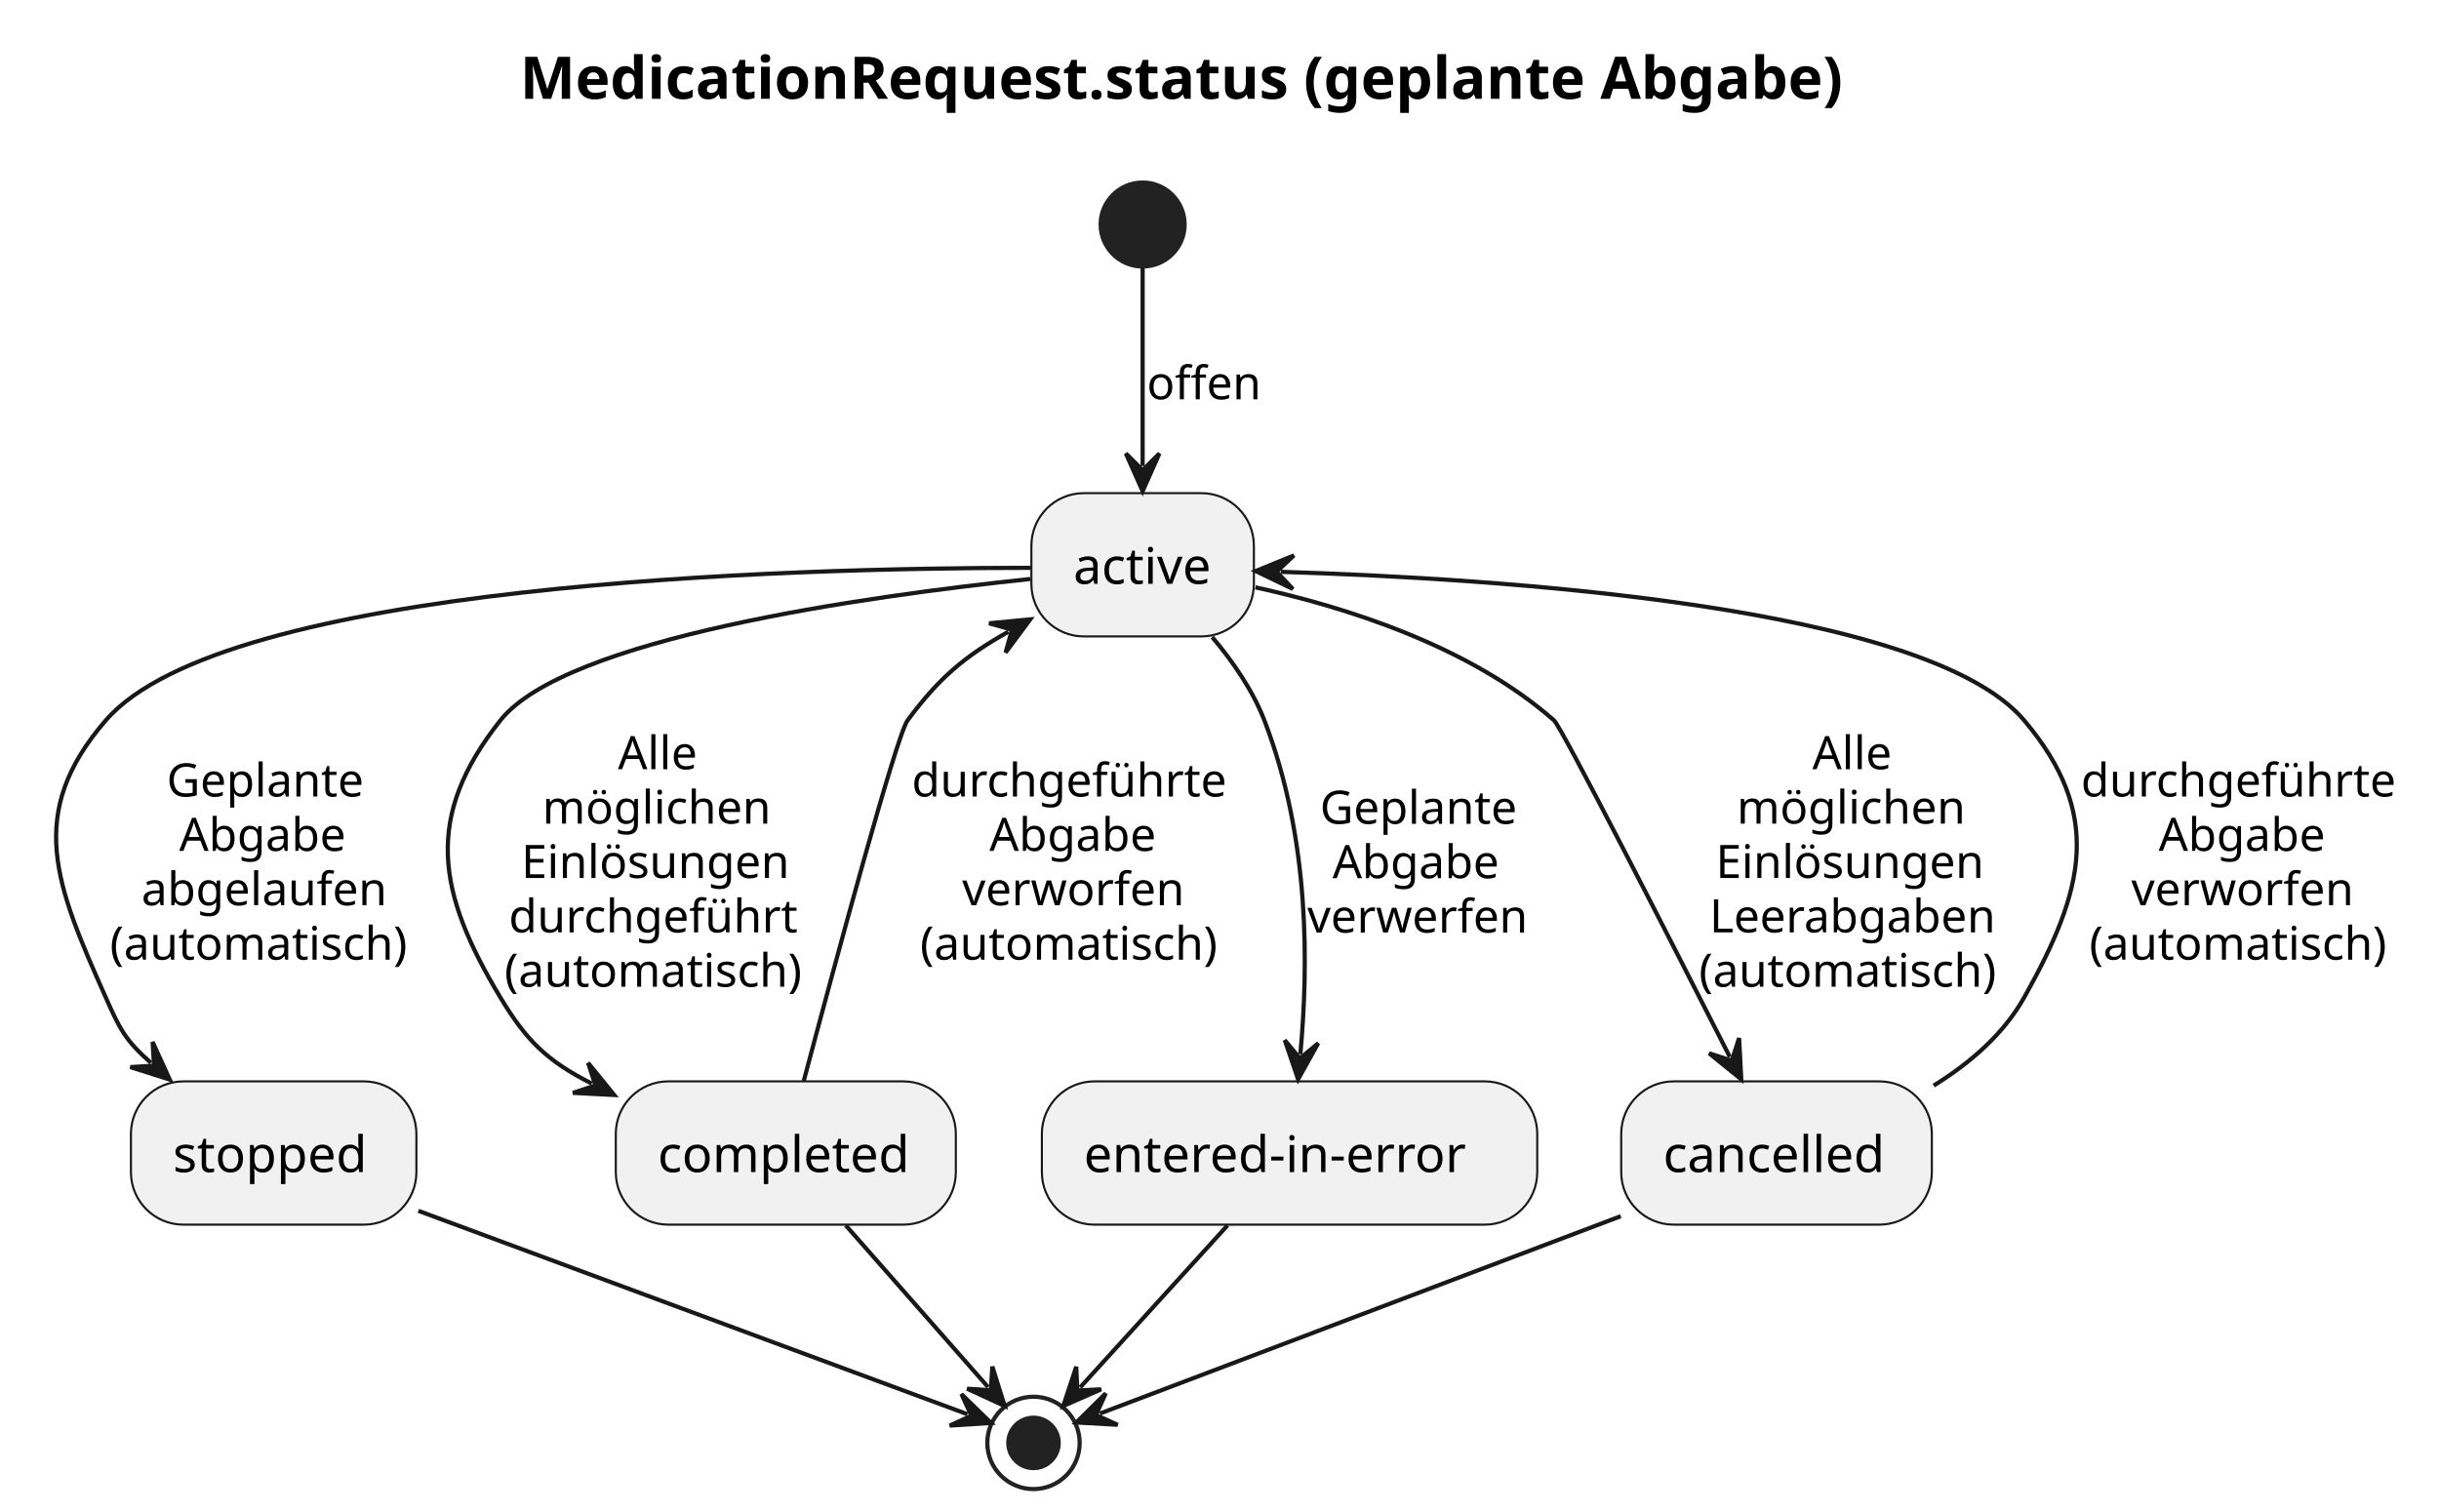
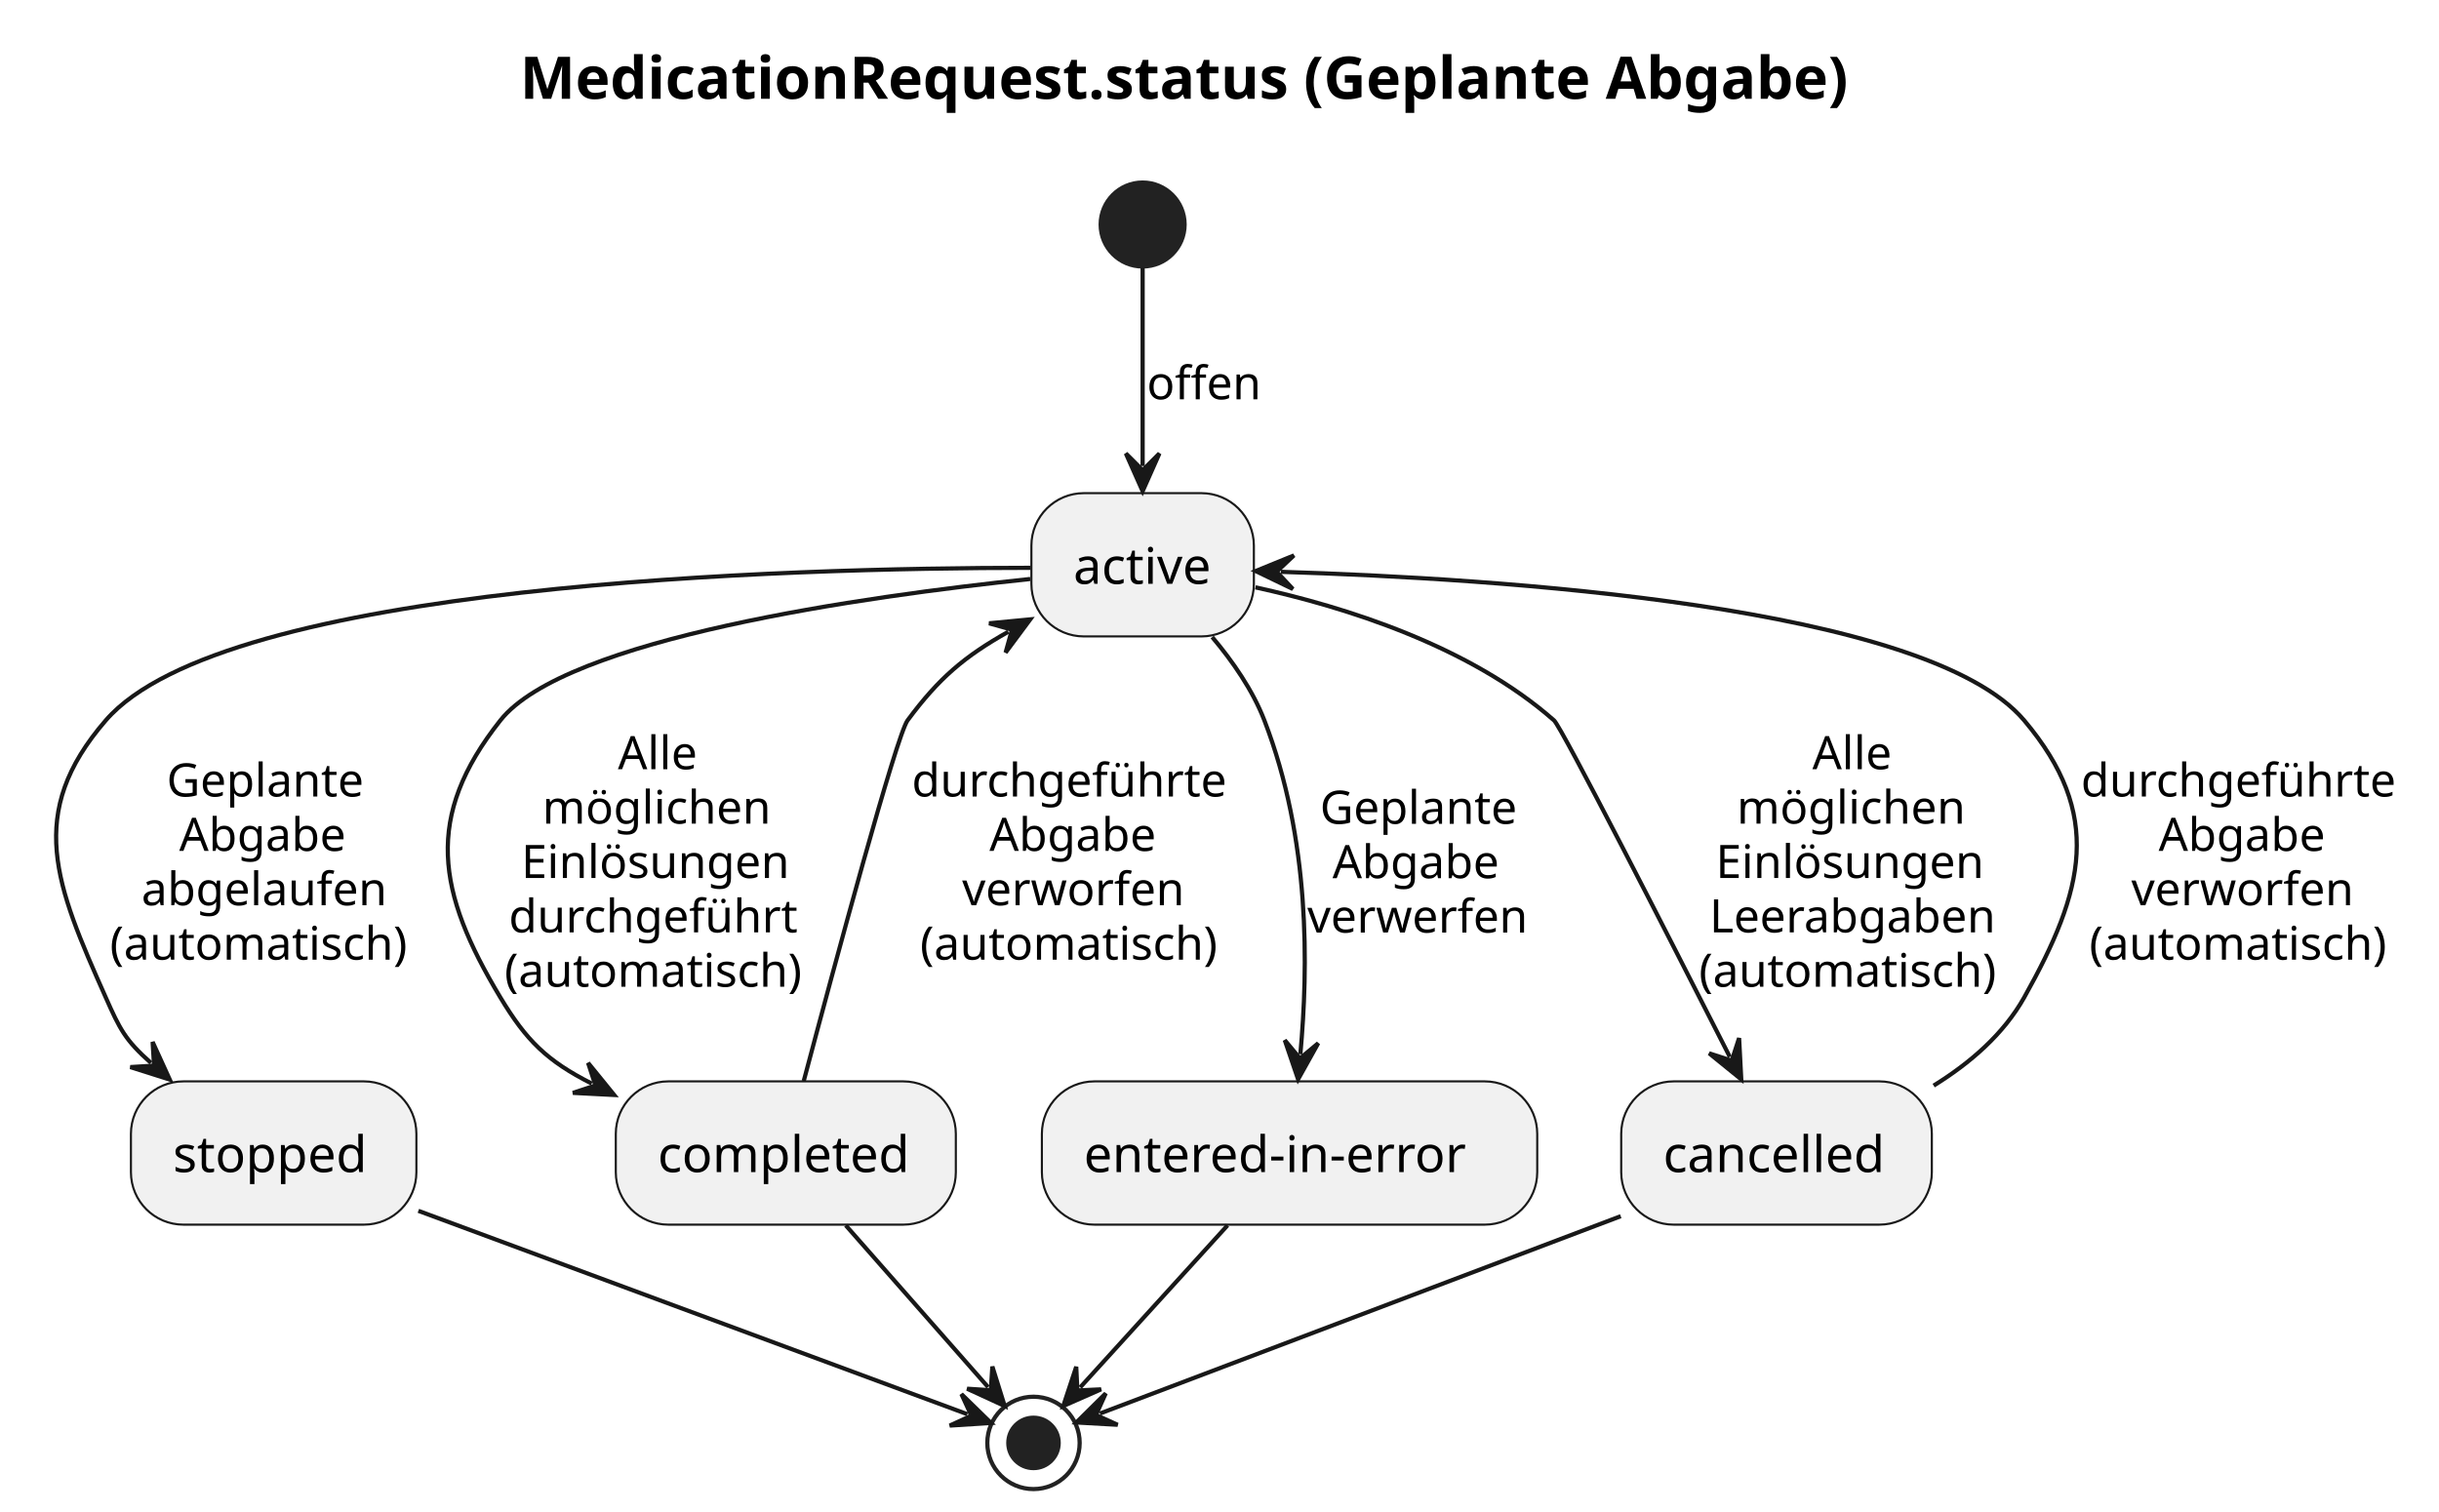
<svg xmlns="http://www.w3.org/2000/svg" contentStyleType="text/css" height="360px" preserveAspectRatio="none" style="width:581px;height:360px;background:#FFFFFF;" version="1.1" viewBox="0 0 581 360" width="581px" zoomAndPan="magnify">
  <defs />
  <g>
-     <text fill="#000000" font-family="sans-serif" font-size="14" font-weight="bold" lengthAdjust="spacing" textLength="320" x="123.855" y="23.535">MedicationRequest.status (geplante Abgabe)</text>
+     <text fill="#000000" font-family="sans-serif" font-size="14" font-weight="bold" lengthAdjust="spacing" textLength="320" x="123.855" y="23.535">MedicationRequest.status (Geplante Abgabe)</text>
    <ellipse cx="272.19" cy="53.488" fill="#222222" rx="10" ry="10" style="stroke:#222222;stroke-width:1.0;" />
    <rect fill="#F1F1F1" height="34.133" rx="12.5" ry="12.5" style="stroke:#181818;stroke-width:0.5;" width="53" x="245.69" y="117.488" />
    <text fill="#000000" font-family="sans-serif" font-size="12" lengthAdjust="spacing" textLength="33" x="255.69" y="139.09">active</text>
    <rect fill="#F1F1F1" height="34.133" rx="12.5" ry="12.5" style="stroke:#181818;stroke-width:0.5;" width="68" x="31.19" y="257.628" />
    <text fill="#000000" font-family="sans-serif" font-size="12" lengthAdjust="spacing" textLength="48" x="41.19" y="279.23">stopped</text>
    <rect fill="#F1F1F1" height="34.133" rx="12.5" ry="12.5" style="stroke:#181818;stroke-width:0.5;" width="81" x="146.69" y="257.628" />
    <text fill="#000000" font-family="sans-serif" font-size="12" lengthAdjust="spacing" textLength="61" x="156.69" y="279.23">completed</text>
    <rect fill="#F1F1F1" height="34.133" rx="12.5" ry="12.5" style="stroke:#181818;stroke-width:0.5;" width="118" x="248.19" y="257.628" />
    <text fill="#000000" font-family="sans-serif" font-size="12" lengthAdjust="spacing" textLength="98" x="258.19" y="279.23">entered-in-error</text>
    <rect fill="#F1F1F1" height="34.133" rx="12.5" ry="12.5" style="stroke:#181818;stroke-width:0.5;" width="74" x="386.19" y="257.628" />
    <text fill="#000000" font-family="sans-serif" font-size="12" lengthAdjust="spacing" textLength="54" x="396.19" y="279.23">cancelled</text>
    <ellipse cx="246.19" cy="343.758" fill="none" rx="11" ry="11" style="stroke:#222222;stroke-width:1.0;" />
    <ellipse cx="246.19" cy="343.758" fill="#222222" rx="6" ry="6" style="stroke:#222222;stroke-width:1.0;" />
    <g id="link_start_active">
      <path d="M272.19,63.868 C272.19,76.958 272.19,94.908 272.19,111.028 " fill="none" id="start-to-active" style="stroke:#181818;stroke-width:1.0;" />
      <polygon fill="#181818" points="272.19,117.028,276.19,108.028,272.19,112.028,268.19,108.028,272.19,117.028" style="stroke:#181818;stroke-width:1.0;" />
      <text fill="#000000" font-family="sans-serif" font-size="11" lengthAdjust="spacing" textLength="28" x="273.19" y="95.123">offen</text>
    </g>
    <g id="link_active_stopped">
      <path d="M245.54,135.278 C187.67,135.288 53.46,138.928 25.19,171.628 C6,193.818 13.27,210.828 25.19,237.628 C28.53,245.148 29.809,247.779 35.949,253.219 " fill="none" id="active-to-stopped" style="stroke:#181818;stroke-width:1.0;" />
      <polygon fill="#181818" points="40.44,257.198,36.356,248.236,36.698,253.882,31.051,254.224,40.44,257.198" style="stroke:#181818;stroke-width:1.0;" />
      <text fill="#000000" font-family="sans-serif" font-size="11" lengthAdjust="spacing" textLength="47" x="39.69" y="189.763">Geplante</text>
      <text fill="#000000" font-family="sans-serif" font-size="11" lengthAdjust="spacing" textLength="41" x="42.69" y="202.718">Abgabe</text>
      <text fill="#000000" font-family="sans-serif" font-size="11" lengthAdjust="spacing" textLength="59" x="33.69" y="215.673">abgelaufen</text>
      <text fill="#000000" font-family="sans-serif" font-size="11" lengthAdjust="spacing" textLength="74" x="26.19" y="228.628">(automatisch)</text>
    </g>
    <g id="link_active_completed">
      <path d="M245.42,137.938 C205.82,142.088 134.65,152.098 119.19,171.628 C100.98,194.628 104.07,212.488 119.19,237.628 C125.39,247.928 130.28,252.733 140.96,258.153 " fill="none" id="active-to-completed" style="stroke:#181818;stroke-width:1.0;" />
      <polygon fill="#181818" points="146.31,260.868,140.095,253.228,141.851,258.606,136.474,260.362,146.31,260.868" style="stroke:#181818;stroke-width:1.0;" />
      <text fill="#000000" font-family="sans-serif" font-size="11" lengthAdjust="spacing" textLength="20" x="147.19" y="183.263">Alle</text>
      <text fill="#000000" font-family="sans-serif" font-size="11" lengthAdjust="spacing" textLength="56" x="129.19" y="196.218">möglichen</text>
      <text fill="#000000" font-family="sans-serif" font-size="11" lengthAdjust="spacing" textLength="66" x="124.19" y="209.173">Einlösungen</text>
      <text fill="#000000" font-family="sans-serif" font-size="11" lengthAdjust="spacing" textLength="72" x="121.19" y="222.128">durchgeführt</text>
      <text fill="#000000" font-family="sans-serif" font-size="11" lengthAdjust="spacing" textLength="74" x="120.19" y="235.083">(automatisch)</text>
    </g>
    <g id="link_completed_active">
      <path d="M191.46,257.538 C198.87,229.658 213.58,175.138 216.19,171.628 C223.69,161.498 229.734,156.406 240.194,150.506 " fill="none" id="completed-to-active" style="stroke:#181818;stroke-width:1.0;" />
      <polygon fill="#181818" points="245.42,147.558,235.616,148.496,241.065,150.015,239.546,155.464,245.42,147.558" style="stroke:#181818;stroke-width:1.0;" />
      <text fill="#000000" font-family="sans-serif" font-size="11" lengthAdjust="spacing" textLength="78" x="217.19" y="189.763">durchgeführte</text>
      <text fill="#000000" font-family="sans-serif" font-size="11" lengthAdjust="spacing" textLength="41" x="235.69" y="202.718">Abgabe</text>
      <text fill="#000000" font-family="sans-serif" font-size="11" lengthAdjust="spacing" textLength="54" x="229.19" y="215.673">verworfen</text>
      <text fill="#000000" font-family="sans-serif" font-size="11" lengthAdjust="spacing" textLength="74" x="219.19" y="228.628">(automatisch)</text>
    </g>
    <g id="link_active_entered-in-error">
      <path d="M288.76,151.778 C293.64,157.558 298.41,164.428 301.19,171.628 C312.17,200.108 311.642,230.423 309.762,251.163 " fill="none" id="active-to-entered-in-error" style="stroke:#181818;stroke-width:1.0;" />
      <polygon fill="#181818" points="309.22,257.138,314.016,248.536,309.671,252.159,306.049,247.814,309.22,257.138" style="stroke:#181818;stroke-width:1.0;" />
      <text fill="#000000" font-family="sans-serif" font-size="11" lengthAdjust="spacing" textLength="47" x="314.42" y="196.263">Geplante</text>
      <text fill="#000000" font-family="sans-serif" font-size="11" lengthAdjust="spacing" textLength="41" x="317.42" y="209.218">Abgabe</text>
      <text fill="#000000" font-family="sans-serif" font-size="11" lengthAdjust="spacing" textLength="53" x="311.42" y="222.173">verwerfen</text>
    </g>
    <g id="link_active_cancelled">
      <path d="M299.05,139.928 C320.45,144.608 350.06,153.888 370.19,171.628 C371.97,173.188 397.58,223.31 412.07,251.8 " fill="none" id="active-to-cancelled" style="stroke:#181818;stroke-width:1.0;" />
      <polygon fill="#181818" points="414.79,257.148,414.275,247.313,412.523,252.692,407.145,250.94,414.79,257.148" style="stroke:#181818;stroke-width:1.0;" />
      <text fill="#000000" font-family="sans-serif" font-size="11" lengthAdjust="spacing" textLength="20" x="431.73" y="183.263">Alle</text>
      <text fill="#000000" font-family="sans-serif" font-size="11" lengthAdjust="spacing" textLength="56" x="413.73" y="196.218">möglichen</text>
      <text fill="#000000" font-family="sans-serif" font-size="11" lengthAdjust="spacing" textLength="66" x="408.73" y="209.173">Einlösungen</text>
      <text fill="#000000" font-family="sans-serif" font-size="11" lengthAdjust="spacing" textLength="69" x="407.23" y="222.128">Leerabgaben</text>
      <text fill="#000000" font-family="sans-serif" font-size="11" lengthAdjust="spacing" textLength="74" x="404.73" y="235.083">(automatisch)</text>
    </g>
    <g id="link_cancelled_active">
      <path d="M460.62,258.638 C469.21,253.328 477.26,246.418 482.19,237.628 C496.54,212.038 501.09,194.058 482.19,171.628 C459.06,144.188 356.387,137.813 305.107,136.233 " fill="none" id="cancelled-to-active" style="stroke:#181818;stroke-width:1.0;" />
      <polygon fill="#181818" points="299.11,136.048,307.983,140.324,304.108,136.202,308.229,132.327,299.11,136.048" style="stroke:#181818;stroke-width:1.0;" />
      <text fill="#000000" font-family="sans-serif" font-size="11" lengthAdjust="spacing" textLength="78" x="495.71" y="189.763">durchgeführte</text>
      <text fill="#000000" font-family="sans-serif" font-size="11" lengthAdjust="spacing" textLength="41" x="514.21" y="202.718">Abgabe</text>
      <text fill="#000000" font-family="sans-serif" font-size="11" lengthAdjust="spacing" textLength="54" x="507.71" y="215.673">verworfen</text>
      <text fill="#000000" font-family="sans-serif" font-size="11" lengthAdjust="spacing" textLength="74" x="497.71" y="228.628">(automatisch)</text>
    </g>
    <g id="link_stopped_end">
      <path d="M99.66,288.468 C141.71,304.048 204.754,327.403 230.444,336.923 " fill="none" id="stopped-to-end" style="stroke:#181818;stroke-width:1.0;" />
      <polygon fill="#181818" points="236.07,339.008,229.021,332.13,231.382,337.271,226.241,339.632,236.07,339.008" style="stroke:#181818;stroke-width:1.0;" />
    </g>
    <g id="link_entered-in-error_end">
      <path d="M292.42,291.928 C280.01,305.568 266.845,320.037 257.315,330.527 " fill="none" id="entered-in-error-to-end" style="stroke:#181818;stroke-width:1.0;" />
      <polygon fill="#181818" points="253.28,334.968,262.293,330.997,256.642,331.267,256.371,325.617,253.28,334.968" style="stroke:#181818;stroke-width:1.0;" />
    </g>
    <g id="link_completed_end">
      <path d="M201.47,291.928 C213.48,305.568 226.149,319.972 235.369,330.462 " fill="none" id="completed-to-end" style="stroke:#181818;stroke-width:1.0;" />
      <polygon fill="#181818" points="239.33,334.968,236.393,325.568,236.029,331.213,230.384,330.849,239.33,334.968" style="stroke:#181818;stroke-width:1.0;" />
    </g>
    <g id="link_cancelled_end">
      <path d="M386.08,289.748 C344.93,305.348 286.691,327.413 262.011,336.763 " fill="none" id="cancelled-to-end" style="stroke:#181818;stroke-width:1.0;" />
      <polygon fill="#181818" points="256.4,338.888,266.233,339.44,261.076,337.117,263.399,331.959,256.4,338.888" style="stroke:#181818;stroke-width:1.0;" />
    </g>
  </g>
</svg>
